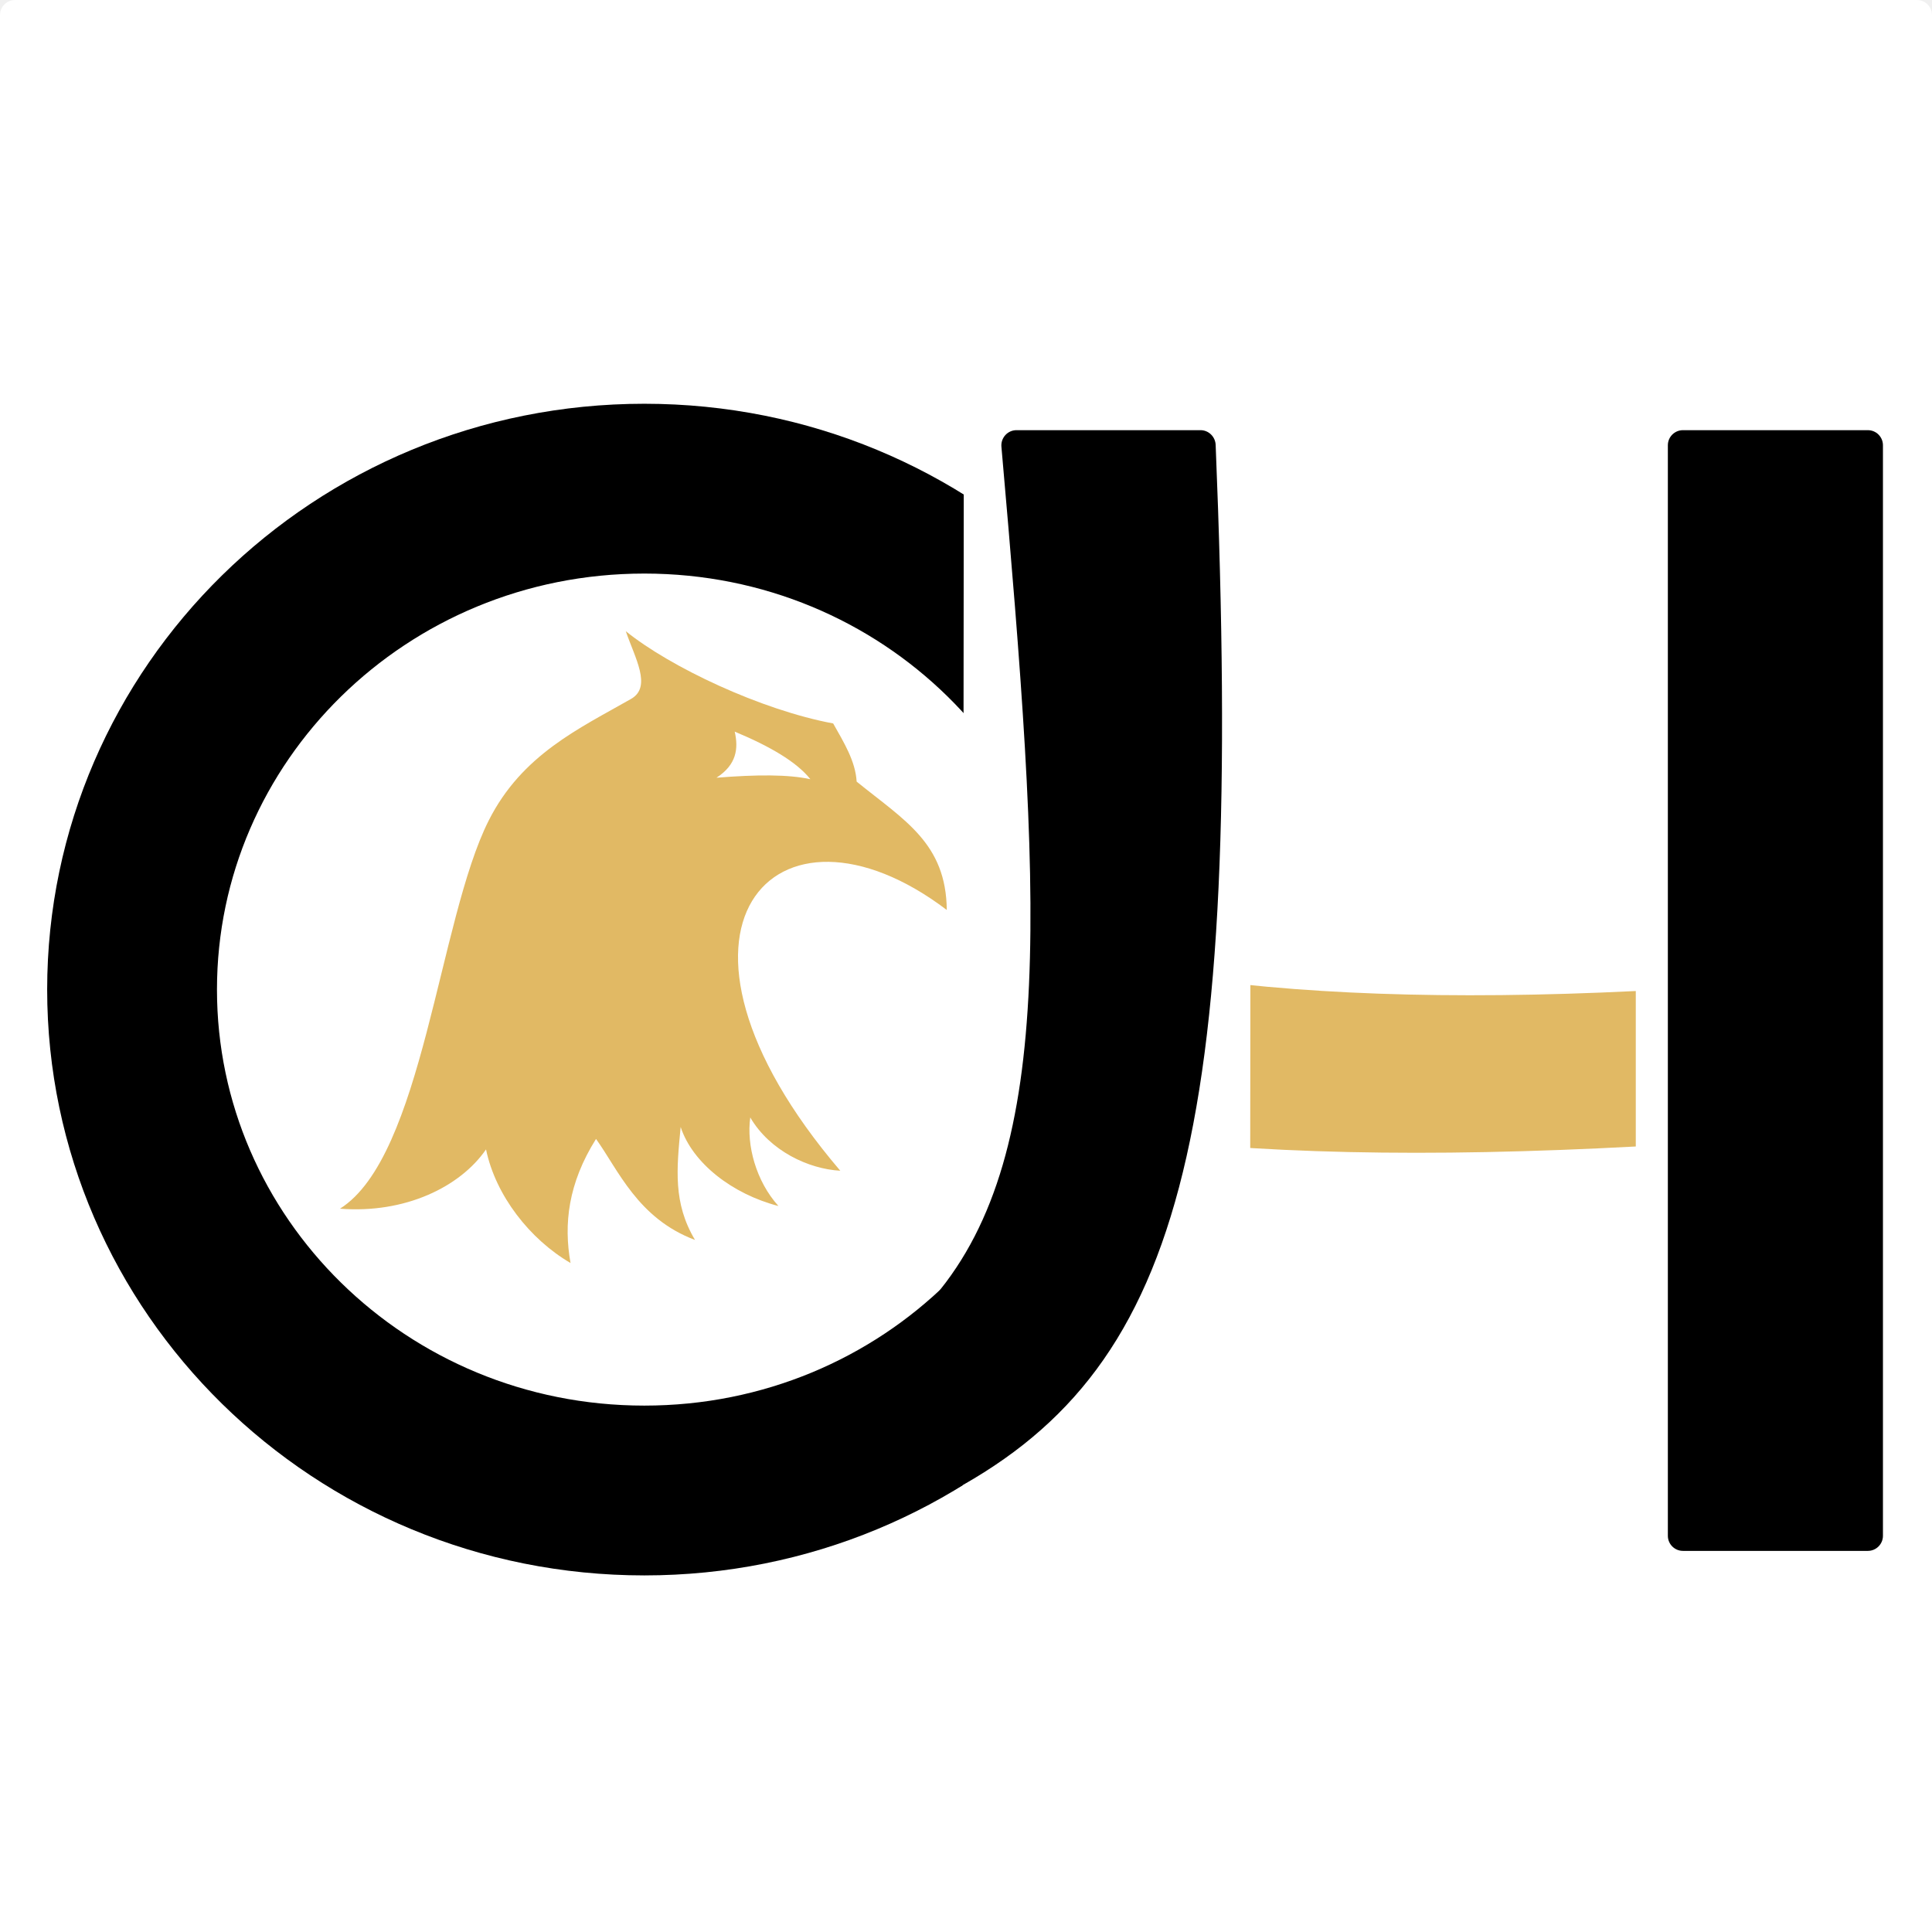
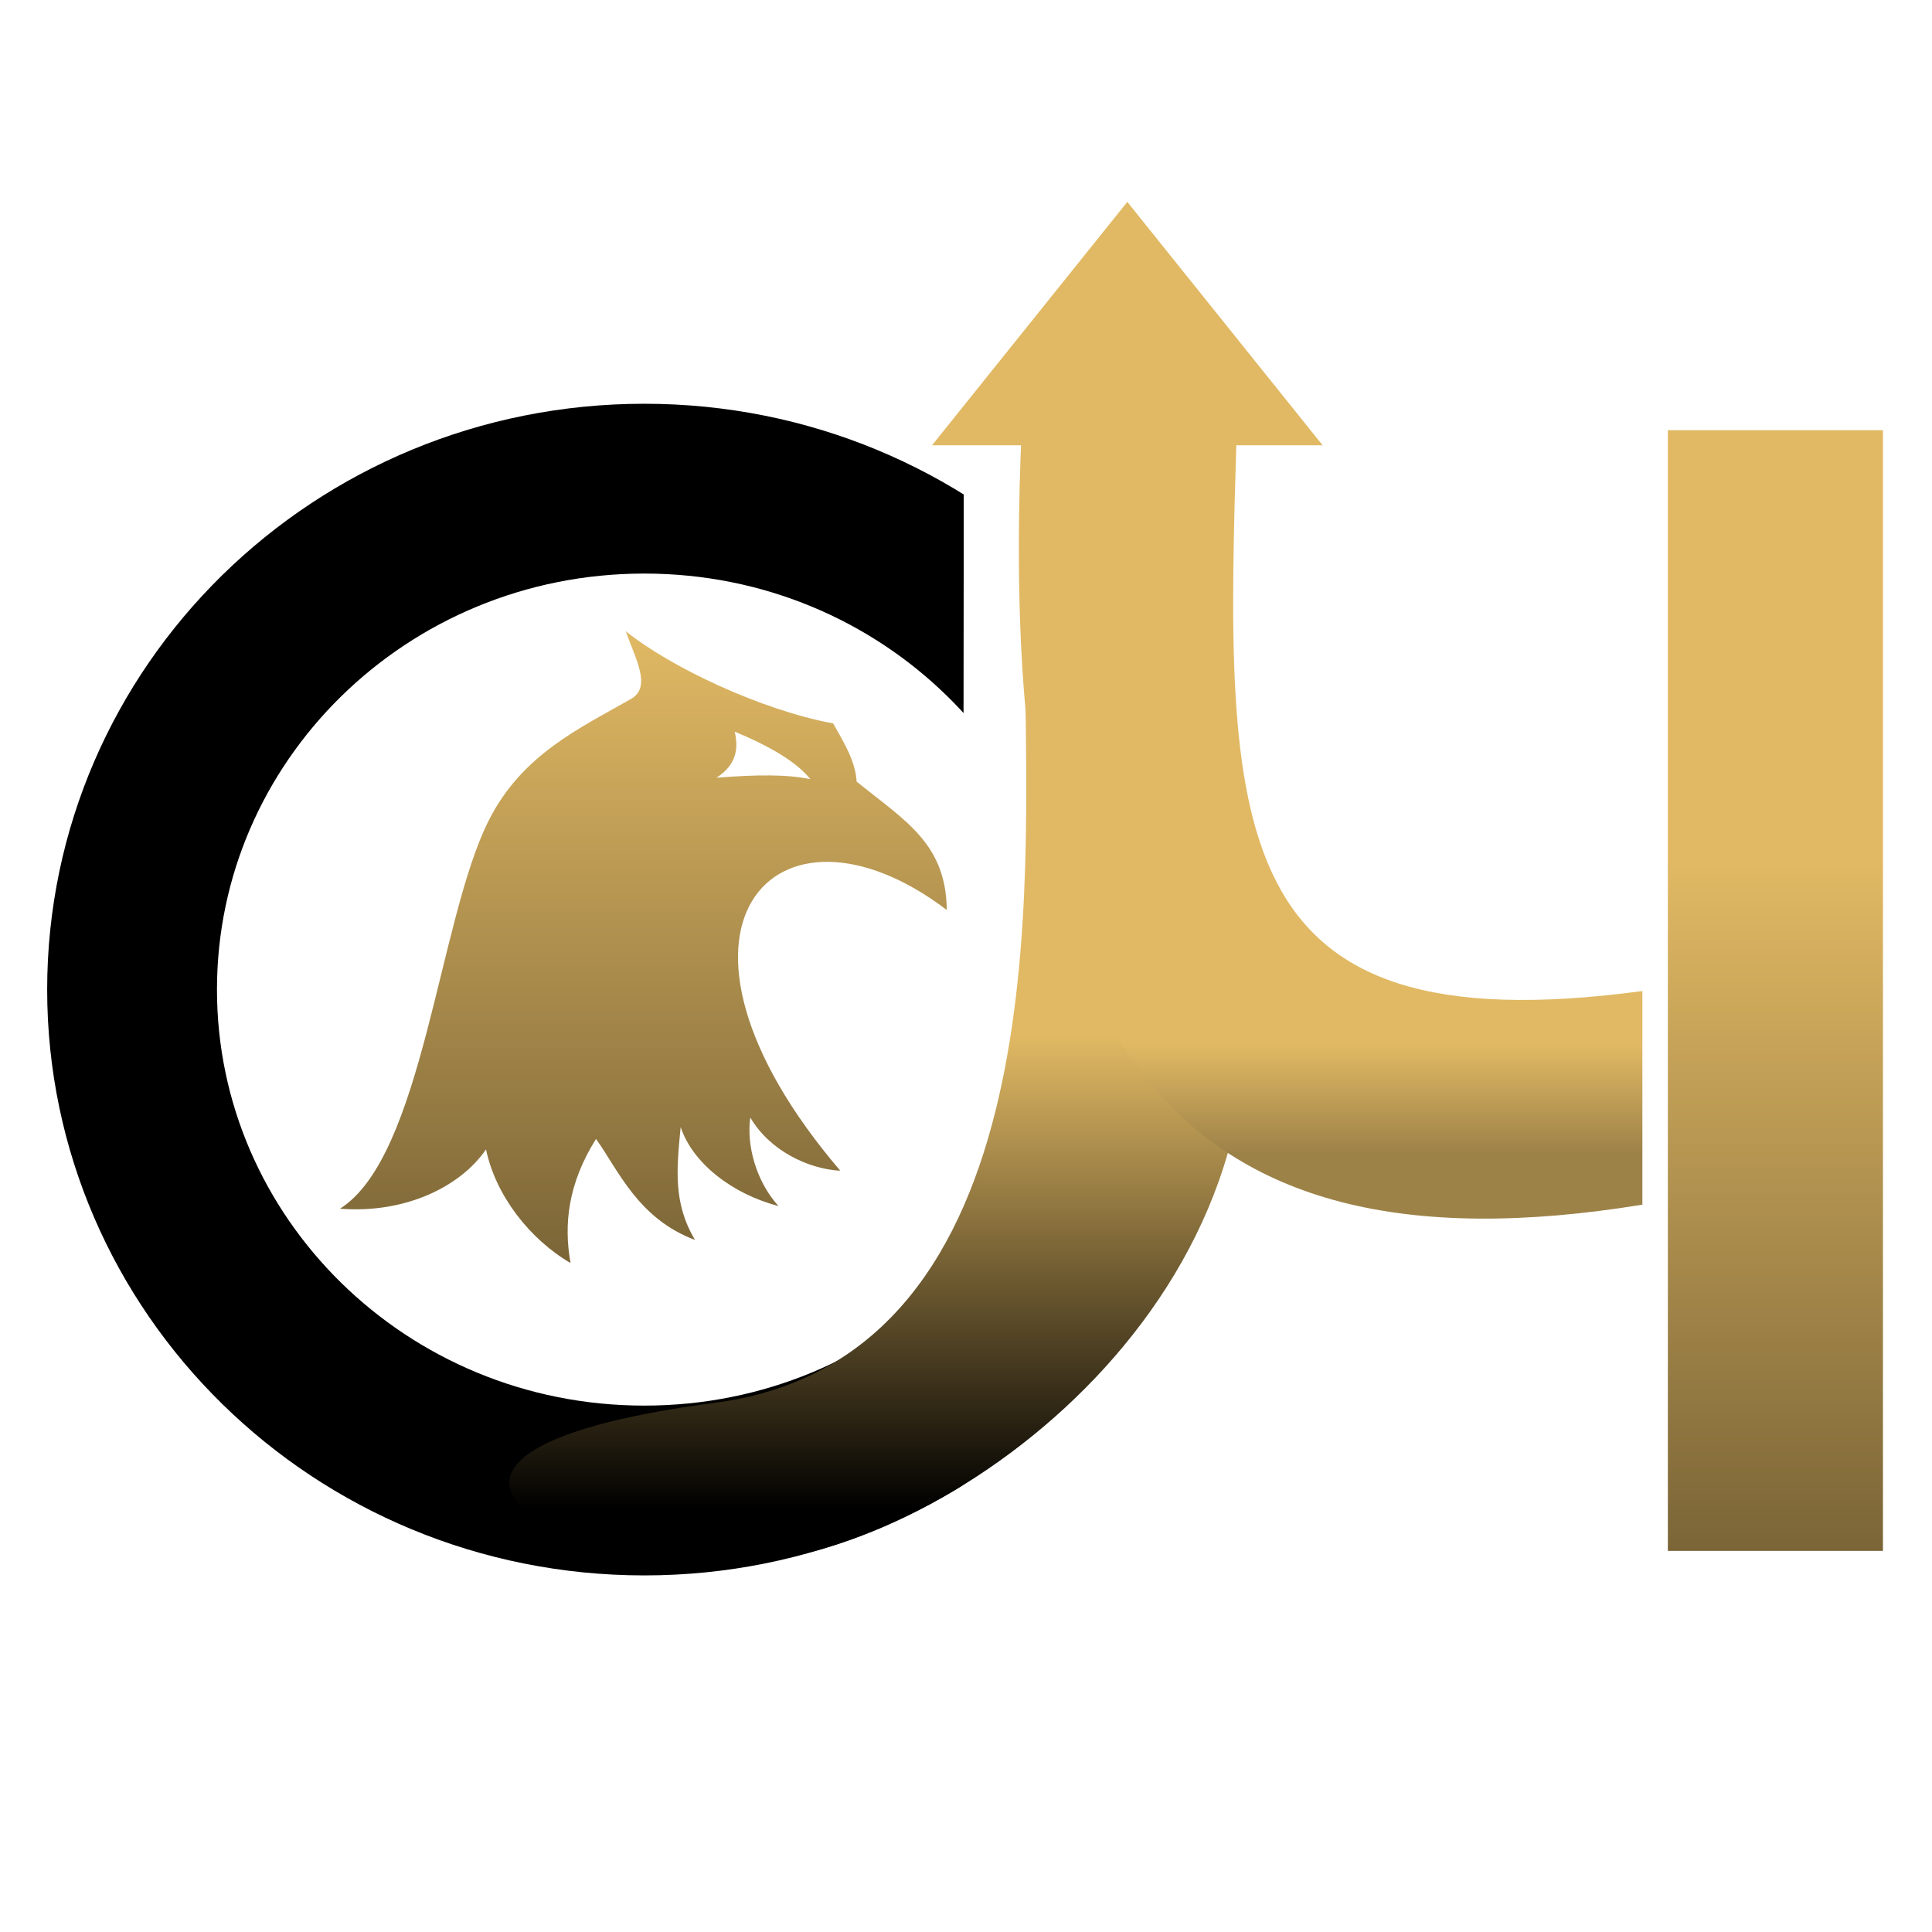
<svg xmlns="http://www.w3.org/2000/svg" width="1024" height="1024" viewBox="0 0 1024 1024" fill="none">
-   <path d="M0 8C0 3.582 3.582 0 8 0H1016C1020.42 0 1024 3.582 1024 8V1024H0V8Z" fill="white" />
-   <path d="M292.871 228H367.006C347.61 437.812 469.879 544.658 867 525.268V607.662C426.452 631.227 265.927 532.644 292.871 228Z" fill="#E1B964" />
+   <rect width="1024" height="1024" fill="white" />
  <path d="M341.5 259C492.261 259 613 378.676 613 524.5C613 670.324 492.261 790 341.5 790C190.739 790 70 670.324 70 524.5C70 378.676 190.739 259 341.5 259Z" fill="white" stroke="black" stroke-width="90" />
-   <path d="M510.886 183C510.89 178.582 514.475 175 518.893 175H655.056C659.474 175 663.052 178.582 663.048 183L662.415 849.343H510.253L510.886 183Z" fill="white" />
-   <path d="M331.687 334.546C336.45 348.587 345.692 363.972 334.53 370.406C307.088 386.075 276.66 399.909 259.029 434.888C232.44 487.568 224.186 612.906 180.193 640.633C214.745 643.334 243.957 629.045 257.607 609.209C262.655 633.595 280.784 656.842 302.396 669.426C298.699 648.809 301.116 627.196 315.904 603.664C327.634 619.945 338.014 645.823 368.371 657.198C356.712 637.647 358.631 619.66 360.764 597.337C367.02 616.461 388.135 632.884 412.591 639.211C400.648 625.988 395.6 606.863 397.662 592.289C408.041 609.992 428.516 619.589 445.366 620.513C336.379 492.829 410.743 413.204 501.814 482.307C501.459 446.974 479.491 434.888 454.039 414.27C453.399 403.322 447.214 393.44 441.598 383.444C403.42 376.342 355.219 353.578 331.687 334.546ZM389.415 387.781C407.97 395.502 422.26 403.82 429.512 412.991C417.71 410.431 401.216 410.502 379.746 412.209C390.41 405.313 391.477 396.781 389.415 387.781Z" fill="#E1B964" />
-   <path d="M892 822C887.582 822 884 818.418 884 814L884 236C884 231.582 887.582 228 892 228H990C994.418 228 998 231.582 998 236L998 814C998 818.418 994.418 822 990 822H892Z" fill="black" />
-   <path d="M495.5 687C560.7 609.946 551.6 473.738 530.773 236.774C530.361 232.097 534.041 228 538.736 228H636.332C640.618 228 644.149 231.509 644.324 235.792C659.515 607.231 625.783 728.037 498.935 793.259C496.788 794.363 494.25 794.437 492.18 793.197C479.644 785.688 438.715 754.11 495.5 687Z" fill="black" />
+   <rect width="152.162" height="674.343" transform="matrix(1 0 -0.000950148 1 510.893 175)" fill="white" />
+   <path d="M331.687 334.546C336.45 348.587 345.692 363.972 334.53 370.406C307.088 386.075 276.66 399.91 259.029 434.888C232.44 487.568 224.186 612.906 180.193 640.633C214.745 643.334 243.957 629.045 257.607 609.209C262.655 633.595 280.784 656.842 302.396 669.426C298.699 648.809 301.116 627.196 315.904 603.664C327.634 619.945 338.014 645.823 368.371 657.198C356.712 637.647 358.631 619.66 360.764 597.337C367.02 616.461 388.135 632.884 412.591 639.211C400.648 625.988 395.6 606.863 397.662 592.289C408.041 609.992 428.516 619.589 445.366 620.513C336.379 492.829 410.743 413.204 501.814 482.307C501.459 446.974 479.491 434.888 454.039 414.27C453.399 403.322 447.214 393.44 441.598 383.444C403.42 376.342 355.219 353.578 331.687 334.546ZM389.415 387.781C407.97 395.502 422.26 403.82 429.512 412.991C417.71 410.431 401.216 410.502 379.746 412.209C390.41 405.313 391.477 396.781 389.415 387.781Z" fill="url(#paint0_linear_17_2)" />
+   <path d="M884 822L884 228H998L998 822H884Z" fill="url(#paint1_linear_17_2)" />
+   <path d="M379 743.5C560.703 719.653 543.5 464 543.5 357.499C543.5 250.999 659.5 520.999 659.5 520.999C675.663 705.744 483 834.5 379 828.5C275 822.5 197.296 767.346 379 743.5Z" fill="url(#paint2_linear_17_2)" />
+   <path d="M541.5 228H655.5C649.079 439.665 646.261 555.432 870.5 525.268V638.5C618.603 679.541 526.843 550.822 541.5 228Z" fill="url(#paint3_linear_17_2)" />
+   <path d="M597.5 107L701 236H494L597.5 107Z" fill="#E1B964" />
+   <defs>
+     <linearGradient id="paint0_linear_17_2" x1="341.004" y1="334.546" x2="341.004" y2="669.426" gradientUnits="userSpaceOnUse">
+       <stop stop-color="#E1B964" />
+       <stop offset="1" stop-color="#7B6537" />
+     </linearGradient>
+     <linearGradient id="paint1_linear_17_2" x1="941" y1="228" x2="941" y2="822" gradientUnits="userSpaceOnUse">
+       <stop offset="0.385" stop-color="#E1B964" />
+       <stop offset="1" stop-color="#7B6537" />
+     </linearGradient>
+     <linearGradient id="paint2_linear_17_2" x1="533.436" y1="365" x2="533.436" y2="800.299" gradientUnits="userSpaceOnUse">
+       <stop offset="0.423" stop-color="#E1B964" />
+       <stop offset="1" />
+     </linearGradient>
+     <linearGradient id="paint3_linear_17_2" x1="705.39" y1="228" x2="705.39" y2="611" gradientUnits="userSpaceOnUse">
+       <stop offset="0.851" stop-color="#E1B964" />
+       <stop offset="1" stop-color="#9D8248" />
+     </linearGradient>
+   </defs>
</svg>
